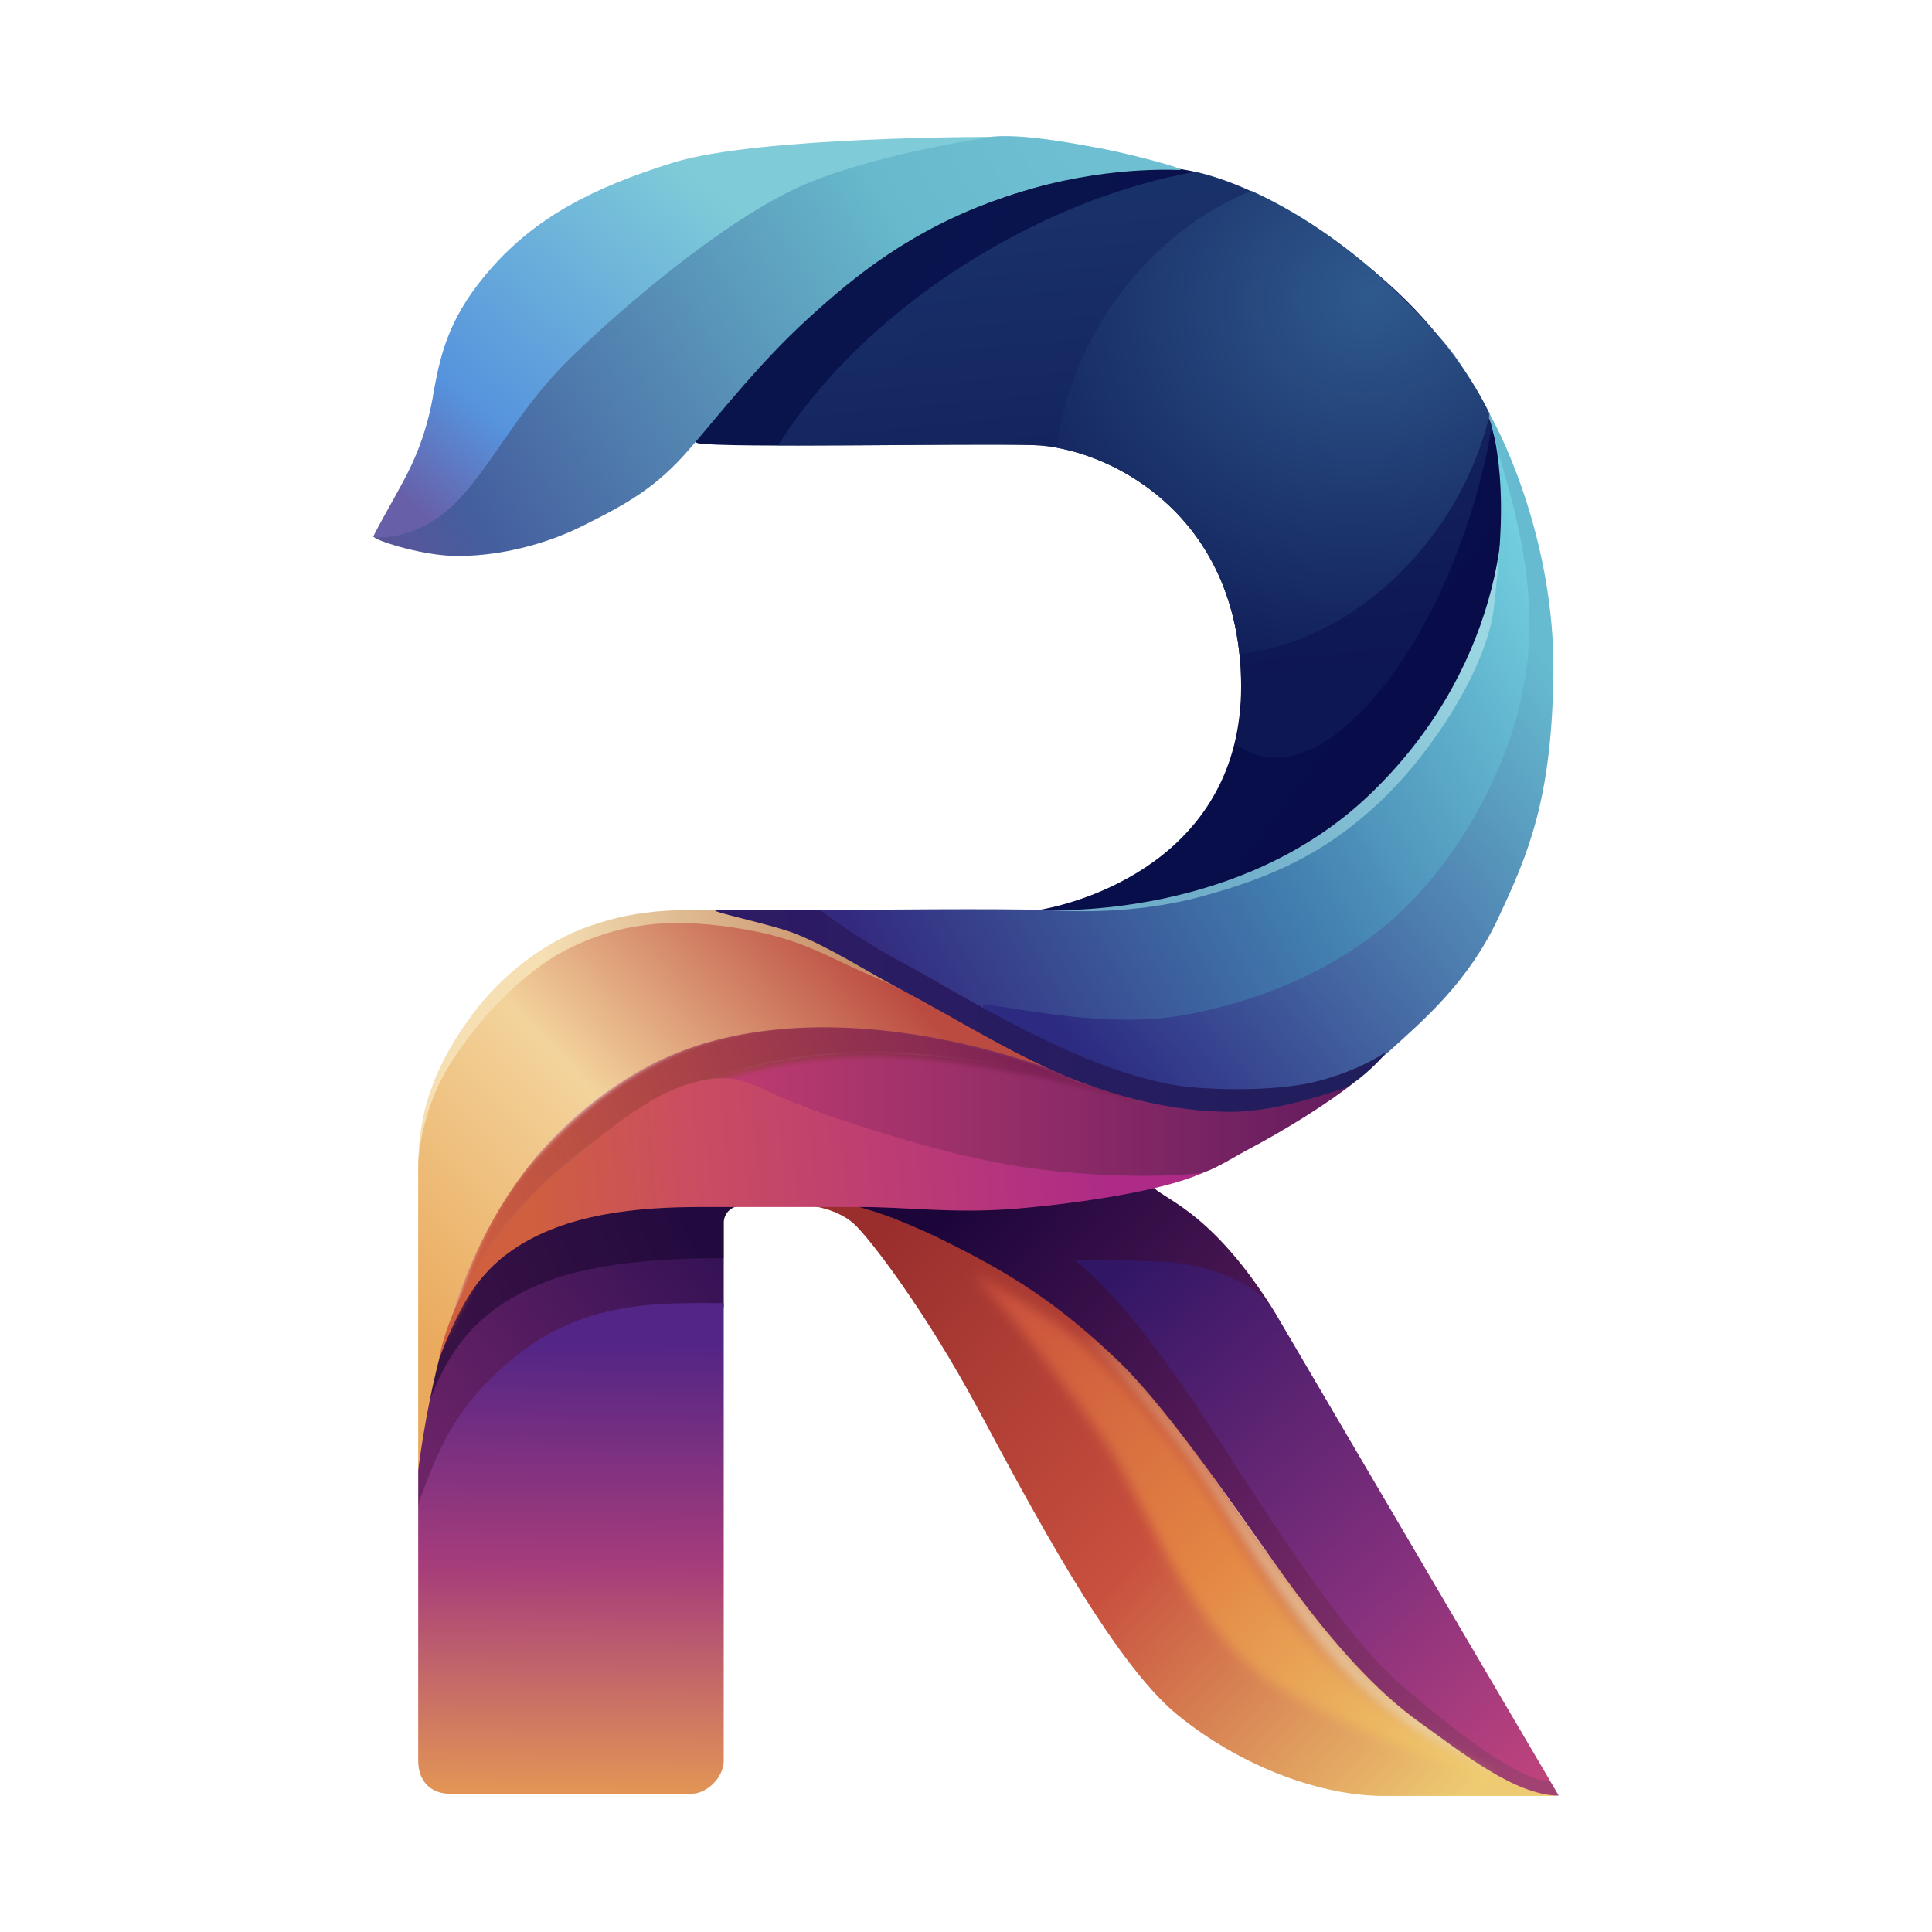
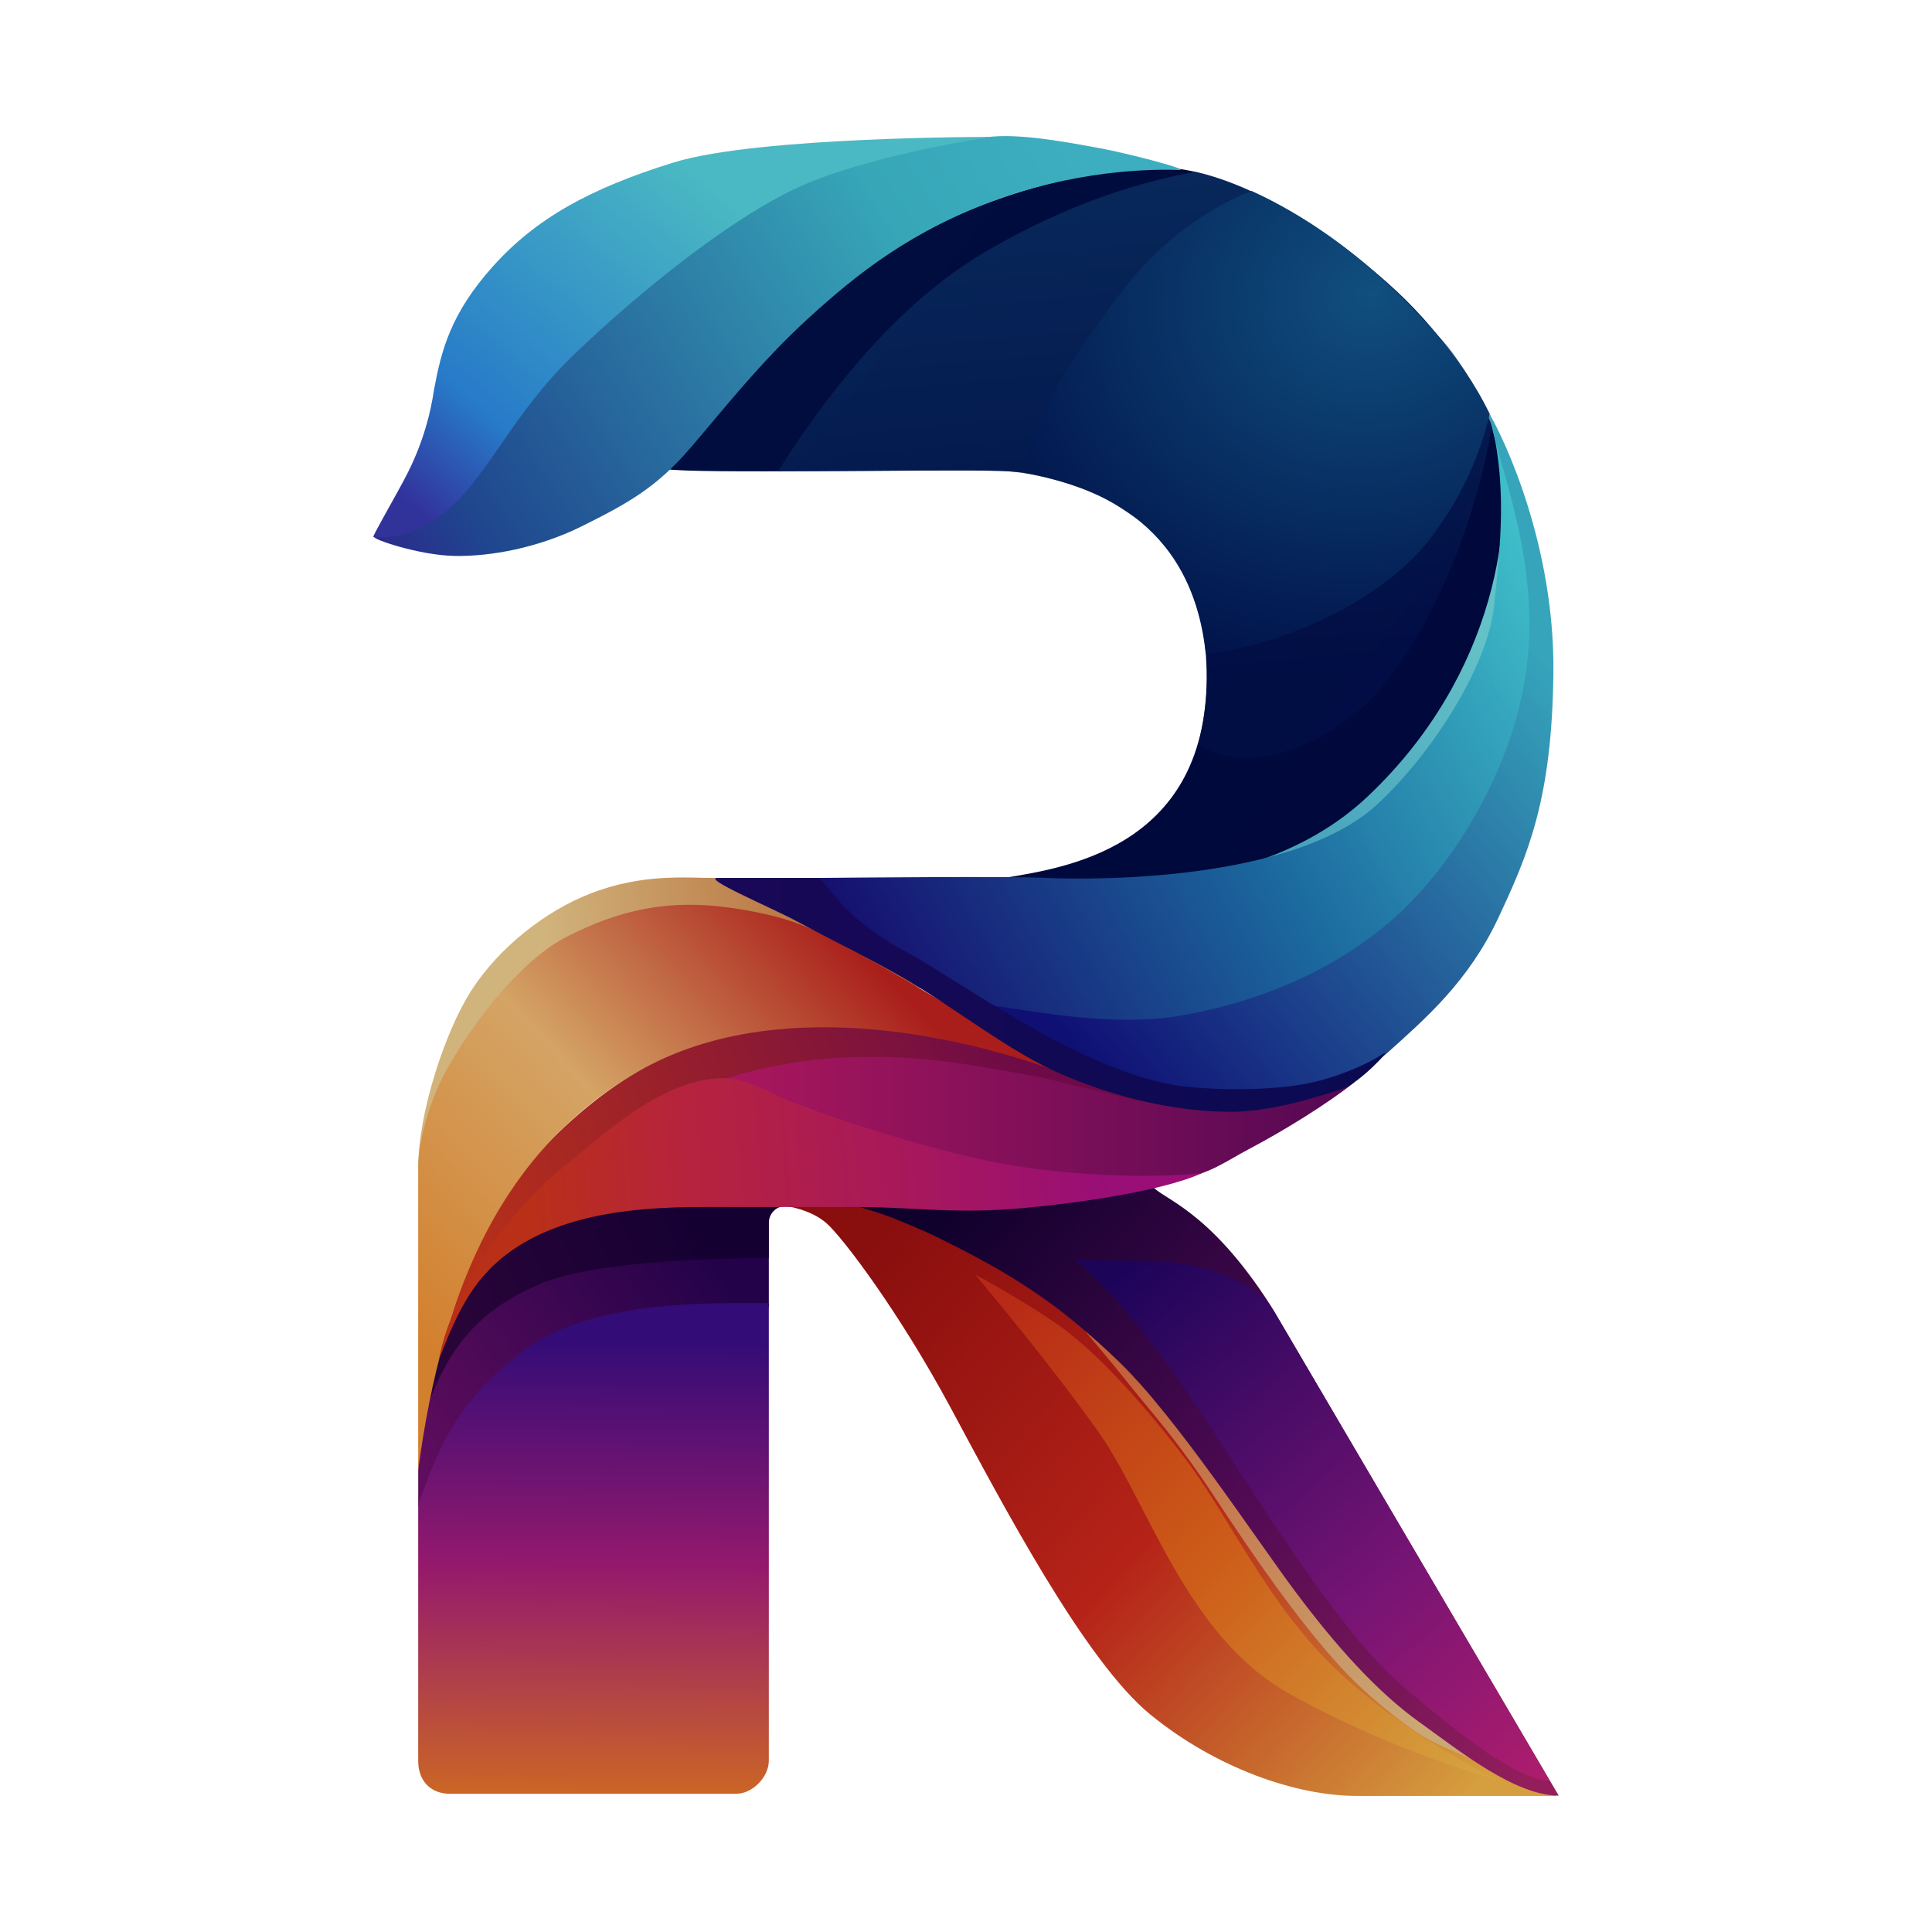
<svg xmlns="http://www.w3.org/2000/svg" xmlns:xlink="http://www.w3.org/1999/xlink" version="1.1" id="svg1" width="600" height="600" viewBox="0 0 600 600">
  <defs id="defs1">
    <linearGradient id="linearGradient66">
-       <stop style="stop-color:#ca513c;stop-opacity:1;" offset="0" id="stop66" />
-       <stop style="stop-color:#e38543;stop-opacity:1;" offset="0.5" id="stop68" />
-       <stop style="stop-color:#f0ce70;stop-opacity:1;" offset="1" id="stop67" />
+       <stop style="stop-color:#b72916;stop-opacity:1" offset="0" id="stop66" />
+       <stop style="stop-color:#cd5c18;stop-opacity:1" offset="0.5" id="stop68" />
+       <stop style="stop-color:#d6a33f;stop-opacity:1" offset="1" id="stop67" />
    </linearGradient>
    <linearGradient id="linearGradient63">
-       <stop style="stop-color:#d79168;stop-opacity:1;" offset="0" id="stop64" />
-       <stop style="stop-color:#ebd3aa;stop-opacity:1;" offset="1" id="stop65" />
+       <stop style="stop-color:#c35f38;stop-opacity:1" offset="0" id="stop64" />
+       <stop style="stop-color:#cba774;stop-opacity:1" offset="1" id="stop65" />
    </linearGradient>
    <linearGradient id="linearGradient60">
-       <stop style="stop-color:#992e2d;stop-opacity:1;" offset="0" id="stop61" />
-       <stop style="stop-color:#c8503e;stop-opacity:1;" offset="0.5" id="stop63" />
-       <stop style="stop-color:#eecb72;stop-opacity:1;" offset="1" id="stop62" />
+       <stop style="stop-color:#890e0e;stop-opacity:1" offset="0" id="stop61" />
+       <stop style="stop-color:#b52318;stop-opacity:1" offset="0.5" id="stop63" />
+       <stop style="stop-color:#d59e3e;stop-opacity:1" offset="1" id="stop62" />
    </linearGradient>
    <linearGradient id="linearGradient57">
-       <stop style="stop-color:#321666;stop-opacity:1;" offset="0" id="stop58" />
-       <stop style="stop-color:#83307d;stop-opacity:1;" offset="0.598" id="stop60" />
-       <stop style="stop-color:#c2447d;stop-opacity:1;" offset="1" id="stop59" />
+       <stop style="stop-color:#1c0459;stop-opacity:1" offset="0" id="stop58" />
+       <stop style="stop-color:#751474;stop-opacity:1" offset="0.598" id="stop60" />
+       <stop style="stop-color:#b01d6d;stop-opacity:1" offset="1" id="stop59" />
    </linearGradient>
    <linearGradient id="linearGradient54">
-       <stop style="stop-color:#1c0539;stop-opacity:1;" offset="0" id="stop55" />
-       <stop style="stop-color:#5e1e5e;stop-opacity:1;" offset="0.5" id="stop57" />
-       <stop style="stop-color:#a24272;stop-opacity:1;" offset="1" id="stop56" />
+       <stop style="stop-color:#10002c;stop-opacity:1" offset="0" id="stop55" />
+       <stop style="stop-color:#4f0a53;stop-opacity:1" offset="0.5" id="stop57" />
+       <stop style="stop-color:#931e5b;stop-opacity:1" offset="1" id="stop56" />
    </linearGradient>
    <linearGradient id="linearGradient52">
-       <stop style="stop-color:#522586;stop-opacity:1;" offset="0" id="stop52" />
-       <stop style="stop-color:#a63c7b;stop-opacity:1;" offset="0.5" id="stop54" />
-       <stop style="stop-color:#e29456;stop-opacity:1;" offset="1" id="stop53" />
+       <stop style="stop-color:#340c77;stop-opacity:1" offset="0" id="stop52" />
+       <stop style="stop-color:#94196d;stop-opacity:1" offset="0.5" id="stop54" />
+       <stop style="stop-color:#ca6427;stop-opacity:1" offset="1" id="stop53" />
    </linearGradient>
    <linearGradient id="linearGradient50">
-       <stop style="stop-color:#6d2467;stop-opacity:1;" offset="0" id="stop50" />
-       <stop style="stop-color:#361256;stop-opacity:1;" offset="1" id="stop51" />
+       <stop style="stop-color:#600d5d;stop-opacity:1" offset="0" id="stop50" />
+       <stop style="stop-color:#230249;stop-opacity:1" offset="1" id="stop51" />
    </linearGradient>
    <linearGradient id="linearGradient48">
-       <stop style="stop-color:#220a3e;stop-opacity:1;" offset="0" id="stop48" />
-       <stop style="stop-color:#381145;stop-opacity:1;" offset="1" id="stop49" />
+       <stop style="stop-color:#150032;stop-opacity:1" offset="0" id="stop48" />
+       <stop style="stop-color:#290439;stop-opacity:1" offset="1" id="stop49" />
    </linearGradient>
    <linearGradient id="linearGradient43">
-       <stop style="stop-color:#cf5f3f;stop-opacity:1;" offset="0" id="stop43" />
-       <stop style="stop-color:#ca4d61;stop-opacity:1;" offset="0.28" id="stop45" />
-       <stop style="stop-color:#ad2b87;stop-opacity:1;" offset="1" id="stop44" />
+       <stop style="stop-color:#b92f18;stop-opacity:1" offset="0" id="stop43" />
+       <stop style="stop-color:#b6233e;stop-opacity:1" offset="0.28" id="stop45" />
+       <stop style="stop-color:#990e77;stop-opacity:1" offset="1" id="stop44" />
    </linearGradient>
    <linearGradient id="linearGradient39">
-       <stop style="stop-color:#bf3c70;stop-opacity:1;" offset="0" id="stop39" />
-       <stop style="stop-color:#631c5f;stop-opacity:1;" offset="1" id="stop40" />
+       <stop style="stop-color:#ac175d;stop-opacity:1" offset="0" id="stop39" />
+       <stop style="stop-color:#550854;stop-opacity:1" offset="1" id="stop40" />
    </linearGradient>
    <linearGradient id="linearGradient36">
-       <stop style="stop-color:#cc5d3f;stop-opacity:1;" offset="0" id="stop37" />
-       <stop style="stop-color:#7d2155;stop-opacity:1;" offset="1" id="stop38" />
+       <stop style="stop-color:#b62f19;stop-opacity:1" offset="0" id="stop37" />
+       <stop style="stop-color:#6d0a47;stop-opacity:1" offset="1" id="stop38" />
    </linearGradient>
    <linearGradient id="linearGradient34">
-       <stop style="stop-color:#bb4b41;stop-opacity:1;" offset="0" id="stop34" />
-       <stop style="stop-color:#f3d39c;stop-opacity:1;" offset="0.5" id="stop36" />
-       <stop style="stop-color:#eaaa5d;stop-opacity:1;" offset="1" id="stop35" />
+       <stop style="stop-color:#a91d1a;stop-opacity:1" offset="0" id="stop34" />
+       <stop style="stop-color:#d4a465;stop-opacity:1" offset="0.5" id="stop36" />
+       <stop style="stop-color:#d3802e;stop-opacity:1" offset="1" id="stop35" />
    </linearGradient>
    <linearGradient id="linearGradient32">
-       <stop style="stop-color:#f5dfb3;stop-opacity:1;" offset="0" id="stop32" />
-       <stop style="stop-color:#c68f6a;stop-opacity:1;" offset="1" id="stop33" />
+       <stop style="stop-color:#d1b47c;stop-opacity:1" offset="0" id="stop32" />
+       <stop style="stop-color:#b66a37;stop-opacity:1" offset="1" id="stop33" />
    </linearGradient>
    <linearGradient id="linearGradient30">
-       <stop style="stop-color:#2e1b65;stop-opacity:1;" offset="0" id="stop30" />
-       <stop style="stop-color:#201e5c;stop-opacity:1;" offset="1" id="stop31" />
+       <stop style="stop-color:#190857;stop-opacity:1" offset="0" id="stop30" />
+       <stop style="stop-color:#0a0a51;stop-opacity:1" offset="1" id="stop31" />
    </linearGradient>
    <linearGradient id="linearGradient27">
-       <stop style="stop-color:#66bbd0;stop-opacity:1;" offset="0" id="stop28" />
-       <stop style="stop-color:#2c2a81;stop-opacity:1;" offset="1" id="stop29" />
+       <stop style="stop-color:#36a4bb;stop-opacity:1" offset="0" id="stop28" />
+       <stop style="stop-color:#0f0f74;stop-opacity:1" offset="1" id="stop29" />
    </linearGradient>
    <linearGradient id="linearGradient25">
-       <stop style="stop-color:#71cfde;stop-opacity:0.992;" offset="0" id="stop25" />
-       <stop style="stop-color:#417dae;stop-opacity:1;" offset="0.5" id="stop27" />
-       <stop style="stop-color:#33297e;stop-opacity:1;" offset="1" id="stop26" />
+       <stop style="stop-color:#3ebec9;stop-opacity:0.992" offset="0" id="stop25" />
+       <stop style="stop-color:#1b689e;stop-opacity:1" offset="0.5" id="stop27" />
+       <stop style="stop-color:#16106f;stop-opacity:1" offset="1" id="stop26" />
    </linearGradient>
    <linearGradient id="linearGradient23">
-       <stop style="stop-color:#9bd7e2;stop-opacity:1;" offset="0" id="stop23" />
-       <stop style="stop-color:#71aeca;stop-opacity:1;" offset="1" id="stop24" />
+       <stop style="stop-color:#64c1c7;stop-opacity:1" offset="0" id="stop23" />
+       <stop style="stop-color:#409bb9;stop-opacity:1" offset="1" id="stop24" />
    </linearGradient>
    <linearGradient id="linearGradient19">
-       <stop style="stop-color:#2f5a8d;stop-opacity:1;" offset="0" id="stop19" />
-       <stop style="stop-color:#0e1954;stop-opacity:1;" offset="1" id="stop20" />
+       <stop style="stop-color:#104f7f;stop-opacity:1" offset="0" id="stop19" />
+       <stop style="stop-color:#000f47;stop-opacity:1" offset="1" id="stop20" />
    </linearGradient>
    <linearGradient id="linearGradient16">
-       <stop style="stop-color:#25477e;stop-opacity:1;" offset="0" id="stop16" />
-       <stop style="stop-color:#121d58;stop-opacity:1;" offset="1" id="stop17" />
+       <stop style="stop-color:#0d3b6e;stop-opacity:1" offset="0" id="stop16" />
+       <stop style="stop-color:#02114b;stop-opacity:1" offset="1" id="stop17" />
    </linearGradient>
    <linearGradient id="linearGradient12">
-       <stop style="stop-color:#09144d;stop-opacity:1;" offset="0" id="stop13" />
-       <stop style="stop-color:#080d49;stop-opacity:1;" offset="1" id="stop14" />
+       <stop style="stop-color:#000d3e;stop-opacity:1" offset="0" id="stop13" />
+       <stop style="stop-color:#00083c;stop-opacity:1" offset="1" id="stop14" />
    </linearGradient>
    <linearGradient id="linearGradient8">
-       <stop style="stop-color:#5a5499;stop-opacity:1;" offset="0" id="stop9" />
-       <stop style="stop-color:#445e9e;stop-opacity:1;" offset="0.115" id="stop11" />
-       <stop style="stop-color:#67b9cb;stop-opacity:1;" offset="0.765" id="stop12" />
-       <stop style="stop-color:#6ebfd2;stop-opacity:1;" offset="1" id="stop10" />
+       <stop style="stop-color:#2b2b8c;stop-opacity:1" offset="0" id="stop9" />
+       <stop style="stop-color:#1f468e;stop-opacity:1" offset="0.115" id="stop11" />
+       <stop style="stop-color:#37a7b8;stop-opacity:1" offset="0.765" id="stop12" />
+       <stop style="stop-color:#3caebf;stop-opacity:1" offset="1" id="stop10" />
    </linearGradient>
    <linearGradient id="linearGradient6">
-       <stop style="stop-color:#675fa8;stop-opacity:1;" offset="0" id="stop6" />
-       <stop style="stop-color:#5693dd;stop-opacity:1;" offset="0.267" id="stop8" />
-       <stop style="stop-color:#7fccd8;stop-opacity:1;" offset="1" id="stop7" />
+       <stop style="stop-color:#32329b;stop-opacity:1" offset="0" id="stop6" />
+       <stop style="stop-color:#277ac8;stop-opacity:1" offset="0.267" id="stop8" />
+       <stop style="stop-color:#4ab9c3;stop-opacity:1" offset="1" id="stop7" />
    </linearGradient>
    <linearGradient xlink:href="#linearGradient6" id="linearGradient7" x1="17.447" y1="130.452" x2="117.824" y2="12.808" gradientUnits="userSpaceOnUse" />
    <linearGradient xlink:href="#linearGradient8" id="linearGradient10" x1="11.676" y1="152.772" x2="249.231" y2="0.943" gradientUnits="userSpaceOnUse" />
    <linearGradient xlink:href="#linearGradient12" id="linearGradient14" x1="155.97" y1="71.398" x2="357.719" y2="222.919" gradientUnits="userSpaceOnUse" />
    <linearGradient xlink:href="#linearGradient16" id="linearGradient17" x1="250.017" y1="167.99" x2="174.67" y2="325.705" gradientUnits="userSpaceOnUse" />
    <radialGradient xlink:href="#linearGradient19" id="radialGradient20" cx="142.934" cy="365.354" fx="142.934" fy="365.354" r="67.716" gradientTransform="matrix(0.01820708,-2.186317,2.299937,0.3166574,-662.9841,513.4456)" gradientUnits="userSpaceOnUse" />
    <linearGradient xlink:href="#linearGradient23" id="linearGradient24" x1="394.531" y1="176.687" x2="306.408" y2="262.303" gradientUnits="userSpaceOnUse" />
    <linearGradient xlink:href="#linearGradient25" id="linearGradient26" x1="410.635" y1="138.903" x2="170.757" y2="278.274" gradientUnits="userSpaceOnUse" />
    <linearGradient xlink:href="#linearGradient27" id="linearGradient29" x1="415.254" y1="181.262" x2="248.482" y2="319.544" gradientUnits="userSpaceOnUse" />
    <linearGradient xlink:href="#linearGradient30" id="linearGradient31" x1="124.476" y1="308.716" x2="361.249" y2="308.716" gradientUnits="userSpaceOnUse" />
    <linearGradient xlink:href="#linearGradient32" id="linearGradient33" x1="63.366" y1="286.638" x2="172.519" y2="275.26" gradientUnits="userSpaceOnUse" />
    <linearGradient xlink:href="#linearGradient34" id="linearGradient35" x1="174.38" y1="283.862" x2="23.239" y2="427.683" gradientUnits="userSpaceOnUse" />
    <linearGradient xlink:href="#linearGradient36" id="linearGradient38" x1="40.14" y1="397.22" x2="236.085" y2="328.851" gradientUnits="userSpaceOnUse" />
    <linearGradient xlink:href="#linearGradient39" id="linearGradient42" x1="124.323" y1="346.138" x2="347.838" y2="346.138" gradientUnits="userSpaceOnUse" />
    <linearGradient xlink:href="#linearGradient43" id="linearGradient44" x1="59.668" y1="384.39" x2="263.716" y2="368.928" gradientUnits="userSpaceOnUse" />
    <linearGradient xlink:href="#linearGradient48" id="linearGradient49" x1="121.205" y1="386.946" x2="34.253" y2="424.837" gradientUnits="userSpaceOnUse" />
    <linearGradient xlink:href="#linearGradient50" id="linearGradient51" x1="21.789" y1="475.607" x2="125.936" y2="398.153" gradientUnits="userSpaceOnUse" />
    <linearGradient xlink:href="#linearGradient52" id="linearGradient53" x1="74.694" y1="425.297" x2="73.387" y2="584.049" gradientUnits="userSpaceOnUse" />
    <linearGradient xlink:href="#linearGradient54" id="linearGradient56" x1="203.619" y1="382.497" x2="417.754" y2="574.567" gradientUnits="userSpaceOnUse" />
    <linearGradient xlink:href="#linearGradient57" id="linearGradient59" x1="265.004" y1="402.587" x2="421.849" y2="581.591" gradientUnits="userSpaceOnUse" />
    <linearGradient xlink:href="#linearGradient60" id="linearGradient62" x1="182.913" y1="386.889" x2="394.791" y2="580.749" gradientUnits="userSpaceOnUse" />
    <linearGradient xlink:href="#linearGradient63" id="linearGradient65" x1="267.136" y1="430.323" x2="370.474" y2="560.254" gradientUnits="userSpaceOnUse" />
-     <filter style="color-interpolation-filters:sRGB" id="filter65" x="-0.031" y="-0.03" width="1.061" height="1.06">
-       <feGaussianBlur stdDeviation="1.994" id="feGaussianBlur65" />
-     </filter>
    <linearGradient xlink:href="#linearGradient66" id="linearGradient67" x1="224.625" y1="409.25" x2="394.625" y2="577.125" gradientUnits="userSpaceOnUse" />
-     <filter style="color-interpolation-filters:sRGB" id="filter68" x="-0.027" y="-0.027" width="1.053" height="1.055">
-       <feGaussianBlur stdDeviation="2.04" id="feGaussianBlur68" />
-     </filter>
-     <filter style="color-interpolation-filters:sRGB" id="filter1" x="-0.008" y="-0.018" width="1.017" height="1.037">
-       <feGaussianBlur stdDeviation="0.856" id="feGaussianBlur1" />
+     <filter style="color-interpolation-filters:sRGB;" id="filter23" x="0" y="0" width="1" height="1" />
+     <filter style="color-interpolation-filters:sRGB" id="filter3" x="0" y="0" width="1" height="1">
+       <feFlood flood-color="rgb(255,255,255)" result="result6" flood-opacity="0" id="feFlood1" />
+       <feColorMatrix result="result3" values="0 0 0 0 0 0 0 0 0 1 0 0 0 0 1 -1 0 0 1 0 " in="SourceGraphic" id="feColorMatrix1" />
+       <feBlend mode="multiply" in2="result6" result="result7" in="result3" id="feBlend1" />
+       <feColorMatrix result="result2" in="SourceGraphic" values="0 0 0 0 1 0 0 0 0 0 0 0 0 0 1 0 -1 0 1 0 " id="feColorMatrix2" />
+       <feBlend result="result4" in="result2" in2="result7" mode="multiply" id="feBlend2" />
+       <feColorMatrix result="result1" values="0 0 0 0 1 0 0 0 0 1 0 0 0 0 0 0 0 -1 1 0 " in="SourceGraphic" id="feColorMatrix3" />
+       <feBlend in2="result4" mode="multiply" result="result5" in="result1" id="feBlend3" />
    </filter>
  </defs>
  <g id="g1">
    <g id="g2" transform="matrix(0.8786216,0,0,0.8786216,112.7637,42.77167)">
-       <path style="fill:url(#linearGradient62);stroke:none;stroke-width:1.6" d="m 158.915,377.604 c 0,0 8.698,1.1 14.386,6.122 5.688,5.022 25.559,31.205 43.836,65.193 18.277,33.988 47.426,89.524 70.592,108.439 23.166,18.914 51.494,28.747 72.906,28.747 h 61.22 c 0,0 -66.169,-41.452 -87.391,-66.795 -21.222,-25.343 -35.284,-50.148 -53.389,-71.65 -18.105,-21.502 -31.838,-31.282 -45.8,-41.369 -13.962,-10.087 -27.93,-15.51 -36.752,-19.797 -8.822,-4.287 -22.993,-8.89 -22.993,-8.89 z" id="path48" />
-       <path style="mix-blend-mode:normal;fill:url(#linearGradient65);fill-opacity:1;stroke:none;stroke-width:1.6;filter:url(#filter65)" d="m 255.115,421.654 c 9.925,7.698 26.678,26.063 34.377,36.017 7.698,9.954 43.697,62.749 63.597,84.057 19.9,21.308 58.573,39.039 58.573,39.039 0,0 -15.178,-5.416 -24.012,-9.465 -8.834,-4.049 -14.112,-5.098 -32.647,-21.395 -18.536,-16.297 -40.453,-48.926 -54.121,-69.609 -13.668,-20.683 -21.847,-29.279 -29.574,-38.98 -7.727,-9.701 -13.212,-15.957 -16.194,-19.666 z" id="path63" />
+       <path style="fill:url(#linearGradient62);stroke:none;stroke-width:1.6" d="m 149.458,377.604 c 0,0 8.698,1.1 14.386,6.122 5.688,5.022 25.559,31.205 43.836,65.193 18.277,33.988 47.426,89.524 70.592,108.439 23.166,18.914 51.494,28.747 72.906,28.747 h 70.676 c 0,0 -66.169,-41.452 -87.391,-66.795 -21.222,-25.343 -35.284,-50.148 -53.389,-71.65 -18.105,-21.502 -31.838,-31.282 -45.8,-41.369 -13.962,-10.087 -27.93,-15.51 -36.752,-19.797 -8.822,-4.287 -22.993,-8.89 -22.993,-8.89 z" id="path48" />
+       <path style="mix-blend-mode:normal;fill:url(#linearGradient65);fill-opacity:1;stroke:none;stroke-width:1.6" d="m 255.115,421.654 c 9.925,7.698 26.678,26.063 34.377,36.017 7.698,9.954 43.697,62.749 63.597,84.057 19.9,21.308 58.573,39.039 58.573,39.039 0,0 -15.178,-5.416 -24.012,-9.465 -8.834,-4.049 -14.112,-5.098 -32.647,-21.395 -18.536,-16.297 -40.453,-48.926 -54.121,-69.609 -13.668,-20.683 -21.847,-29.279 -29.574,-38.98 -7.727,-9.701 -13.212,-15.957 -16.194,-19.666 z" id="path63" />
      <path style="fill:url(#linearGradient56);stroke:none;stroke-width:1.6" d="m 174.002,377.584 44.278,1.14 c 19.293,0.497 49.068,-5.478 60.663,-8.238 3.15,4.532 19.8,7.873 41.837,42.304 l 101.829,173.209 c -15.517,-0.04 -34.802,-15.616 -49.35,-26.035 C 358.71,549.546 344.285,533.644 329.758,514.231 315.231,494.818 287.188,451.876 267.009,432.465 246.83,413.055 230.99,403.232 215.116,394.816 199.243,386.4 185.729,380.651 174.002,377.584 Z" id="path47" />
-       <path style="fill:url(#linearGradient51);stroke:none;stroke-width:1.6" d="m 19.479,483.688 c 0,0 11.782,-30.089 23.329,-42.015 11.546,-11.926 29.971,-21.606 44.633,-26.035 14.662,-4.428 40.035,-2.299 40.035,-2.299 v -17.361 c 0,0 -52.092,-2.727 -72.881,10.939 -20.789,13.666 -26.003,25.926 -30.147,36.094 -4.144,10.168 -4.969,27.565 -4.969,27.565 z" id="path46" />
-       <path style="fill:url(#linearGradient53);stroke:none;stroke-width:1.6" d="m 127.471,411.914 c -21.669,0 -47.537,-1.188 -71.642,17.376 -24.105,18.564 -29.577,35.755 -36.353,53.581 v 90.808 c 0,7.064 4.278,11.679 11.341,11.679 h 85.112 c 5.757,0 11.541,-5.922 11.541,-11.679 z" id="path51" />
-       <path style="fill:url(#linearGradient24);stroke-width:1.6" d="m 242.32,273.298 c 5.727,1.862 71.416,8.635 124.672,-43.771 53.255,-52.406 36.074,-120.061 32.434,-128.169 -2.116,-4.713 9.495,30.185 -3.576,66.922 -4.883,13.725 -9.296,27.916 -33.976,56.783 -24.376,28.512 -56.689,37.921 -80.794,43.489 -17.6,4.066 -41.623,3.815 -38.76,4.746 z" id="path22" />
-       <path style="fill:url(#linearGradient14);stroke-width:1.6" d="m 118.465,108.012 c 10.018,1.761 94.886,-0.024 118.683,0.653 23.797,0.678 71.617,21.942 73.17,82.534 1.553,60.592 -51.827,78.407 -71.611,81.794 6.122,0.153 71.071,2.836 116.584,-40.354 45.512,-43.19 52.039,-97.999 45.836,-126.074 C 389.174,77.74 373.944,60.733 354.525,44.86 335.105,28.987 307.052,11.875 283.859,10.562 260.666,9.248 214.038,21.211 186.409,40.069 158.779,58.927 108.447,106.252 118.465,108.012 Z" id="path3" />
-       <path id="path4" style="fill:url(#linearGradient17);fill-opacity:0.578;stroke-width:2.068" d="m 246.396,161.048 c -23.062,-8.693 -50.338,-13.721 -79.568,-13.721 -36.853,0 -70.602,7.99 -96.713,21.246 25.654,15.393 64.134,37.567 77.79,46.252 12.039,7.657 27.696,26.087 31.907,51.001 l -0.001,0.002 c 0.352,2.081 0.625,4.207 0.808,6.376 4e-5,5.2e-4 -0.001,0.001 -0.001,0.002 0.183,2.169 0.278,4.382 0.275,6.634 -0.006,4.504 -0.401,9.171 -1.257,13.977 -1e-4,6e-4 -8.9e-4,0.001 -0.001,0.002 -1.712,9.614 -5.264,19.792 -11.218,30.374 -4.152,7.378 -8.261,13.844 -13.572,18.73 7.169,18.054 30.369,20.439 61.42,6.913 25.947,-11.304 53.58,-32.635 74.753,-57.708 0.373,-1.345 0.587,-1.874 0.876,-3.197 0.107,-10.663 0.631,-19.444 -0.542,-27.944 -0.391,-2.834 -1.22,-6.494 -1.838,-9.25 -2.473,-11.024 -4.647,-20.272 -8.118,-30.567 -0.022,-0.066 -0.044,-0.131 -0.067,-0.197 -2.221,-6.562 -5.183,-13.414 -8.453,-20.235 -0.437,-0.912 -0.68,-1.806 -1.134,-2.715 l -0.207,0.072 c -6.788,-13.59 -15.249,-26.733 -25.139,-36.046 z" transform="matrix(0.8587713,-0.5123591,0.5126594,0.8585921,0,0)" />
+       <path style="fill:url(#linearGradient51);stroke:none;stroke-width:1.6" d="m 19.479,483.688 c 0,0 11.782,-30.089 23.329,-42.015 11.546,-11.926 29.971,-20.638 44.633,-25.066 14.662,-4.428 55.969,-3.267 55.969,-3.267 v -17.361 c 0,0 -68.026,-2.727 -88.815,10.939 -20.789,13.666 -26.003,25.926 -30.147,36.094 -4.144,10.168 -4.969,27.565 -4.969,27.565 z" id="path46" />
+       <path style="fill:url(#linearGradient53);stroke:none;stroke-width:1.6" d="m 143.405,411.914 c -21.669,0 -63.471,-1.188 -87.576,17.376 -24.105,18.564 -29.577,35.755 -36.353,53.581 v 90.808 c 0,7.064 4.278,11.679 11.341,11.679 H 131.864 c 5.757,0 11.541,-5.922 11.541,-11.679 z" id="path51" />
+       <path style="fill:url(#linearGradient24);stroke-width:1.6" d="m 242.32,266.469 c 5.727,1.862 71.416,15.463 124.672,-36.942 53.255,-52.406 36.074,-120.061 32.434,-128.169 -2.116,-4.713 9.495,30.185 -3.576,66.922 -4.883,13.725 -9.296,27.916 -33.976,56.783 -24.376,28.512 -56.689,31.092 -80.794,36.66 -17.6,4.066 -41.623,3.815 -38.76,4.746 z" id="path22" />
+       <path style="fill:url(#linearGradient14);stroke-width:1.6" d="m 107.084,117.118 c 10.018,1.761 94.316,-0.024 118.114,0.653 23.797,0.678 73.407,12.836 72.968,73.428 -0.439,60.592 -51.626,67.025 -71.41,70.412 6.122,0.153 83.022,14.218 128.534,-28.972 45.512,-43.19 52.039,-97.999 45.836,-126.074 C 389.174,77.74 373.944,60.733 354.525,44.86 335.105,28.987 307.052,11.875 283.859,10.562 260.666,9.248 214.038,21.211 186.409,40.069 158.779,58.927 97.066,115.357 107.084,117.118 Z" id="path3" />
+       <path id="path4" style="fill:url(#linearGradient17);fill-opacity:0.578;stroke-width:2.068" d="m 246.396,161.048 c -23.062,-8.693 -50.338,-13.721 -79.568,-13.721 -36.853,0 -75.27,15.81 -101.38,29.065 25.654,15.393 53.873,31.444 67.529,40.129 12.039,7.657 22.918,21.312 25.756,25.478 2.838,4.166 10.832,21.549 11.015,23.718 4e-5,5.2e-4 -0.001,0.001 -0.001,0.002 0.183,2.169 0.522,4.527 0.519,6.779 -0.006,4.504 -0.024,9.396 -0.88,14.202 -1e-4,6e-4 -8.9e-4,10e-4 -0.001,0.002 -1.712,9.614 -4.693,20.134 -11.218,30.374 -3.414,5.358 -9.265,13.245 -14.576,18.131 7.169,18.054 41.623,27.155 72.674,13.629 25.947,-11.304 53.58,-32.635 74.753,-57.708 0.373,-1.345 0.587,-1.874 0.876,-3.197 0.107,-10.663 0.631,-19.444 -0.542,-27.944 -0.391,-2.834 -1.22,-6.494 -1.838,-9.25 -2.473,-11.024 -4.647,-20.272 -8.118,-30.567 -0.022,-0.066 -0.044,-0.131 -0.067,-0.197 -2.221,-6.562 -5.183,-13.414 -8.453,-20.235 -0.437,-0.912 -0.68,-1.806 -1.134,-2.715 l -0.207,0.072 C 264.747,183.505 256.286,170.362 246.396,161.049 Z" transform="matrix(0.8587713,-0.5123591,0.5126594,0.8585921,0,0)" />
      <path style="fill:url(#linearGradient10);stroke-width:1.6" d="M 3.843,140.955 C 4.924,140.126 20.968,135.447 32.628,125.394 44.288,115.34 46.2,104.266 64.658,85.628 83.116,66.991 118.444,35.729 144.606,21.632 170.767,7.535 211.832,0.484 222.594,-0.412 c 10.762,-0.896 26.554,2.033 37.398,4.028 10.844,1.994 33.3,7.952 28.293,7.787 -5.007,-0.165 -31.487,-1.049 -62.982,10.044 -31.495,11.093 -51.249,27.142 -68.001,42.449 -16.753,15.307 -29.585,31.746 -41.709,45.874 -12.124,14.128 -22.631,19.76 -38.182,27.512 -15.551,7.752 -32.494,10.777 -45.073,10.538 -12.579,-0.238 -29.575,-6.036 -28.494,-6.865 z" id="path2" />
      <path style="fill:url(#linearGradient7);stroke-width:1.6" d="M 3.6,141.085 C 3.757,141.417 17.762,142.798 31.164,130.481 44.566,118.164 53.632,96.998 73.396,77.764 93.159,58.531 125.821,31.173 151.451,18.64 177.081,6.107 222.226,-0.291 222.226,-0.291 c 0,0 -82.71,-0.167 -112.423,9.029 C 80.088,17.933 61.029,28.611 45.935,45.416 30.842,62.221 27.657,75.316 25.113,88.809 22.436,107.023 15.716,118.739 12.278,124.986 c -3.438,6.247 -8.836,15.766 -8.678,16.099 z" id="path1" />
-       <path id="path5" style="fill:url(#radialGradient20);stroke-width:4.485" d="m 181.759,260.771 c -16.08,-9.57 -35.889,-14.768 -56.281,-14.768 -20.922,1.9e-4 -41.213,5.471 -57.491,15.502 11.391,21.513 17.637,62.221 -16.554,95.378 17.218,18.091 44.746,28.797 74.045,28.798 16.729,3.7e-4 33.139,-3.499 47.444,-10.117 10.221,-21.097 13.161,-44.861 13.857,-66.778 0.474,-14.938 -0.984,-32.323 -5.019,-48.016 z" transform="matrix(0.6081442,-0.7938266,0.7802691,0.625444,0,0)" />
-       <path style="fill:url(#linearGradient33);stroke-width:1.6" d="m 201.864,307.372 c -14.268,-7.86 -34.322,-20.445 -46.161,-25.165 -16.146,-6.437 -21.792,-7.315 -30.353,-9.175 -11.432,0.035 -26.133,-1.067 -45.086,5.535 -14.903,5.191 -31.022,16.229 -43.362,33.666 -12.34,17.437 -17.375,33.133 -17.412,51.276 5.178,-14.207 24.839,-56.029 38.242,-65.853 13.403,-9.823 31.043,-19.104 44.902,-19.523 18.365,-0.556 31.708,1.222 46.165,6.168 16.894,5.78 57.423,25.47 53.066,23.07 z" id="path31" />
-       <path style="fill:url(#linearGradient26);stroke-width:1.6" d="m 398.04,97.933 c 5.767,17.273 17.979,60.716 14.193,86.951 -3.786,26.235 -9.665,37.876 -20.405,57.528 -10.741,19.653 -30.144,39.09 -42.812,47.088 -12.668,7.998 -36.309,21.174 -60.474,24.717 -18.895,2.77 -43.972,3.652 -59.817,-1.74 -13.344,-4.54 -26.626,-14.435 -41.335,-22.547 -14.71,-8.112 -29.729,-16.882 -26.171,-16.912 14.234,-0.119 66.999,-0.652 80.408,0 6.704,0.326 30.123,1.881 54.812,-4.846 24.69,-6.727 43.145,-15.049 62.125,-32.64 18.98,-17.591 38.837,-48.236 41.178,-69.917 2.341,-21.681 4.78,-44.205 -1.703,-67.682 z" id="path21" />
+       <path id="path5" style="fill:url(#radialGradient20);stroke-width:4.485" d="m 181.759,260.771 c -16.08,-9.57 -35.889,-14.768 -56.281,-14.768 -20.922,1.9e-4 -55.56,1.338 -71.838,11.368 11.391,21.513 24.539,56.905 -9.652,90.063 17.218,18.091 52.19,38.246 81.49,38.247 16.729,3.7e-4 33.139,-3.499 47.444,-10.117 10.221,-21.097 13.161,-44.861 13.857,-66.778 0.474,-14.938 -0.984,-32.323 -5.019,-48.016 z" transform="matrix(0.6081442,-0.7938266,0.7802691,0.625444,0,0)" />
+       <path style="fill:url(#linearGradient33);stroke-width:1.6" d="m 201.864,302.819 c -14.268,-7.86 -34.322,-20.445 -46.161,-25.165 -16.146,-6.437 -21.792,-14.144 -30.353,-16.004 -11.432,0.035 -26.383,-1.743 -45.086,5.535 -15.899,6.187 -32.166,19.036 -41.891,34.059 -9.724,15.023 -18.847,44.122 -18.883,62.265 5.178,-14.207 24.839,-60.582 38.242,-70.405 13.403,-9.823 31.043,-19.104 44.902,-19.523 18.365,-0.556 31.708,1.222 46.165,6.168 16.894,5.78 57.423,25.47 53.066,23.07 z" id="path31" />
+       <path style="fill:url(#linearGradient26);stroke-width:1.6" d="m 398.04,97.933 c 5.767,17.273 17.979,60.716 14.193,86.951 -3.786,26.235 -9.665,37.876 -20.405,57.528 -10.741,19.653 -30.144,39.09 -42.812,47.088 -12.668,7.998 -36.309,21.174 -60.474,24.717 -18.895,2.77 -43.972,3.652 -59.817,-1.74 -13.344,-4.54 -26.626,-18.988 -41.335,-27.1 -14.71,-8.112 -29.729,-23.711 -26.171,-23.741 14.234,-0.119 66.999,-0.652 80.408,0 4.225,0.205 84.771,3.709 116.938,-26.105 18.98,-17.591 38.837,-48.236 41.178,-69.917 2.341,-21.681 4.78,-44.205 -1.703,-67.682 z" id="path21" />
      <path style="fill:url(#linearGradient42);fill-opacity:1;stroke:none;stroke-width:1.6" d="m 123.502,332.341 c 13.207,-4.143 30.553,-7.802 46.195,-8.575 21.414,-1.058 42.963,1.796 64.09,5.447 12.533,2.166 27.108,7.387 36.897,9.715 12.167,2.893 22.823,5.223 35.714,4.927 10.946,-0.252 33.285,-6.253 43.979,-9.986 -9.149,7.307 -24.374,16.823 -37.446,23.706 -7.337,3.863 -14.597,9.171 -22.866,9.8 -15.038,1.143 -33.818,0.477 -50.522,-1.742 -17.07,-2.267 -33.727,-7.099 -50.304,-11.759 -29.846,-8.39 -47.501,-18.117 -65.737,-21.531 z" id="path38" />
      <path style="fill:url(#linearGradient29);stroke-width:1.6" d="m 397.885,97.177 c 5.74,9.729 23.296,47.216 22.841,91.845 -0.455,44.628 -8.903,64.202 -19.49,86.78 -10.587,22.578 -25.95,35.711 -39.201,47.668 -13.251,11.957 -42.374,14.556 -66.633,13.068 -24.259,-1.488 -66.885,-22.494 -75.319,-28.415 -8.434,-5.921 35.136,7.915 68.549,2.236 33.413,-5.678 62.915,-20.375 82.661,-41.199 19.747,-20.825 38.599,-54.537 40.722,-89.72 2.123,-35.183 -11.246,-65.367 -14.13,-82.263 z" id="path20" />
-       <path style="fill:url(#linearGradient49);stroke:none;stroke-width:1.6" d="m 133.813,377.573 c -4.118,-0.045 -6.19,3.004 -6.313,5.623 v 12.852 c -13.937,-0.108 -44.063,0.624 -63.874,8.704 -19.811,8.079 -31.653,19.662 -39.98,41.283 1.657,-19.116 8.78,-33.446 20.771,-45.943 11.99,-12.497 26.437,-16.827 41.209,-19.894 14.772,-3.067 32.266,-2.688 48.188,-2.626 z" id="path45" />
-       <path style="fill:url(#linearGradient38);stroke-width:1.6;filter:url(#filter1)" d="m 271.194,339.102 c -9.152,-3.052 -22.838,-9.211 -28.238,-11.104 -38.807,-13.6 -78.387,-20.369 -115.997,-10.712 -27.418,7.04 -51.984,26.032 -70.339,47.582 -14.298,16.788 -22.623,41.444 -27.874,59.995 13.319,-26.495 18.169,-35.488 31.794,-49.651 15.147,-15.745 33.729,-28.798 53.788,-37.456 19.144,-8.262 40.373,-12.53 61.221,-12.833 21.172,-0.307 32.662,1.447 62.677,6.927 6.732,1.229 48.149,12.221 32.968,7.252 z" id="path36" />
-       <path style="fill:url(#linearGradient35);stroke-width:1.6" d="M 247.115,330.587 C 200.307,313.416 139.415,305.002 96.136,330.687 50.317,357.88 28.289,404.584 19.471,470.945 V 364.025 c 0,-9.081 3.735,-23.794 9.687,-33.943 10.275,-17.519 27.329,-35.303 42.974,-43.192 17.69,-8.92 34.838,-11.3 58.764,-7.726 23.926,3.573 32.448,10.159 48.254,16.826 18.089,7.63 49.728,24.406 67.965,34.597 z" id="path33" />
-       <path style="fill:url(#linearGradient31);stroke-width:1.6" d="m 125.42,272.998 h 35.584 c 1.635,0 7.919,6.793 29.144,18.273 21.225,11.48 61.166,37.21 96.109,43.492 9.167,1.648 31.641,2.564 47.042,-0.385 9.544,-1.828 20.301,-6.077 27.178,-10.548 3.992,-2.595 -8.537,10.42 -14.013,12.242 -10.815,3.599 -26.619,8.35 -40.344,8.238 -19.934,-0.162 -40.017,-5.186 -58.393,-12.915 -19.492,-8.198 -38.793,-20.421 -58.173,-30.663 -12.018,-6.351 -23.475,-13.891 -36.032,-19.094 -9.054,-3.751 -34.211,-8.64 -28.102,-8.64 z" id="path23" />
+       <path style="fill:url(#linearGradient49);stroke:none;stroke-width:1.6" d="m 149.747,377.573 c -4.118,-0.045 -6.19,3.004 -6.313,5.623 v 12.852 c -13.937,-0.108 -59.997,0.624 -79.808,8.704 -19.811,8.079 -31.653,19.662 -39.98,41.283 1.657,-19.116 8.78,-33.446 20.771,-45.943 11.99,-12.497 26.437,-16.827 41.209,-19.894 14.772,-3.067 48.2,-2.688 64.122,-2.626 z" id="path45" />
+       <path style="fill:url(#linearGradient38);stroke-width:1.6" d="m 271.194,339.102 c -9.152,-3.052 -22.838,-9.211 -28.238,-11.104 -38.807,-13.6 -78.387,-20.369 -115.997,-10.712 -27.418,7.04 -51.984,26.032 -70.339,47.582 -14.298,16.788 -22.623,41.444 -27.874,59.995 13.319,-26.495 18.169,-35.488 31.794,-49.651 15.147,-15.745 33.729,-28.798 53.788,-37.456 19.144,-8.262 40.373,-12.53 61.221,-12.833 21.172,-0.307 32.662,1.447 62.677,6.927 6.732,1.229 48.149,12.221 32.968,7.252 z" id="path36" />
+       <path style="fill:url(#linearGradient35);stroke-width:1.6" d="M 247.115,330.587 C 200.307,313.416 139.415,305.002 96.136,330.687 50.317,357.88 28.289,404.584 19.471,470.945 V 364.025 c 0,-9.081 3.99,-23.648 9.687,-33.943 10.367,-18.735 27.329,-39.856 42.974,-47.745 17.69,-8.92 34.838,-13.576 58.764,-10.003 23.926,3.573 30.286,8.751 45.789,16.927 17.365,9.158 52.193,31.134 70.43,41.326 z" id="path33" />
+       <path style="fill:url(#linearGradient31);stroke-width:1.6" d="m 125.42,261.616 h 35.584 c 1.635,0 7.919,13.622 29.144,25.101 21.225,11.48 61.166,41.763 96.109,48.045 9.167,1.648 31.641,2.564 47.042,-0.385 9.544,-1.828 20.301,-6.077 27.178,-10.548 3.992,-2.595 -8.537,10.42 -14.013,12.242 -10.815,3.599 -26.619,8.35 -40.344,8.238 -19.934,-0.162 -40.017,-5.186 -58.393,-12.915 -19.492,-8.198 -38.455,-24.035 -58.173,-35.216 -11.824,-6.705 -24.073,-12.634 -36.032,-19.094 -9.408,-5.082 -34.211,-15.469 -28.102,-15.469 z" id="path23" />
      <path style="fill:url(#linearGradient44);stroke:none;stroke-width:1.6" d="m 26.749,432.014 c 7.17,-18.805 13.27,-30.099 26.168,-38.944 18.784,-12.881 44.137,-15.114 66.637,-15.114 h 56.293 c 16.346,0 32.09,2.26 52.808,0.742 18.772,-1.375 52.962,-5.882 67.952,-12.757 -18.254,1.923 -43.207,0.948 -64.467,-2.269 -24.691,-3.736 -54.716,-13.63 -72.299,-19.631 -17.583,-6.002 -23.606,-12.877 -36.169,-11.44 -20.578,2.353 -38.497,19.677 -53.484,31.63 -13.511,10.775 -37.98,38.727 -43.439,67.784 z" id="path42" />
      <path style="fill:url(#linearGradient59);fill-opacity:1;stroke:none;stroke-width:1.6" d="m 251.502,396.604 c 10.091,0.465 24.219,-0.094 35.204,1.025 10.984,1.119 28.986,6.369 35.591,17.632 l 97.127,165.644 C 407.809,580.234 387.383,564.504 366.185,546.21 344.987,527.916 314.432,478.38 300.5,457.252 286.567,436.124 269.613,411.536 251.502,396.604 Z" id="path57" />
-       <path style="fill:url(#linearGradient67);stroke:none;stroke-width:1.6;filter:url(#filter68)" d="m 216.375,401.875 c 0,0 26.286,31.091 43.75,55.875 17.464,24.784 30.715,71.592 66.875,92 36.16,20.408 74.125,30.875 74.125,30.875 0,0 -33.161,-16.238 -57.25,-39.25 -24.089,-23.012 -37.718,-53.93 -53.125,-74.25 -15.407,-20.32 -32.273,-38.816 -46.125,-48.25 -13.852,-9.434 -28.25,-17 -28.25,-17 z" id="path65" />
+       <path style="fill:url(#linearGradient67);stroke:none;stroke-width:1.6" d="m 216.375,401.875 c 0,0 26.286,31.091 43.75,55.875 17.464,24.784 30.715,71.592 66.875,92 36.16,20.408 74.125,30.875 74.125,30.875 0,0 -33.161,-16.238 -57.25,-39.25 -24.089,-23.012 -37.718,-53.93 -53.125,-74.25 -15.407,-20.32 -32.273,-38.816 -46.125,-48.25 -13.852,-9.434 -28.25,-17 -28.25,-17 z" id="path65" />
    </g>
  </g>
</svg>
